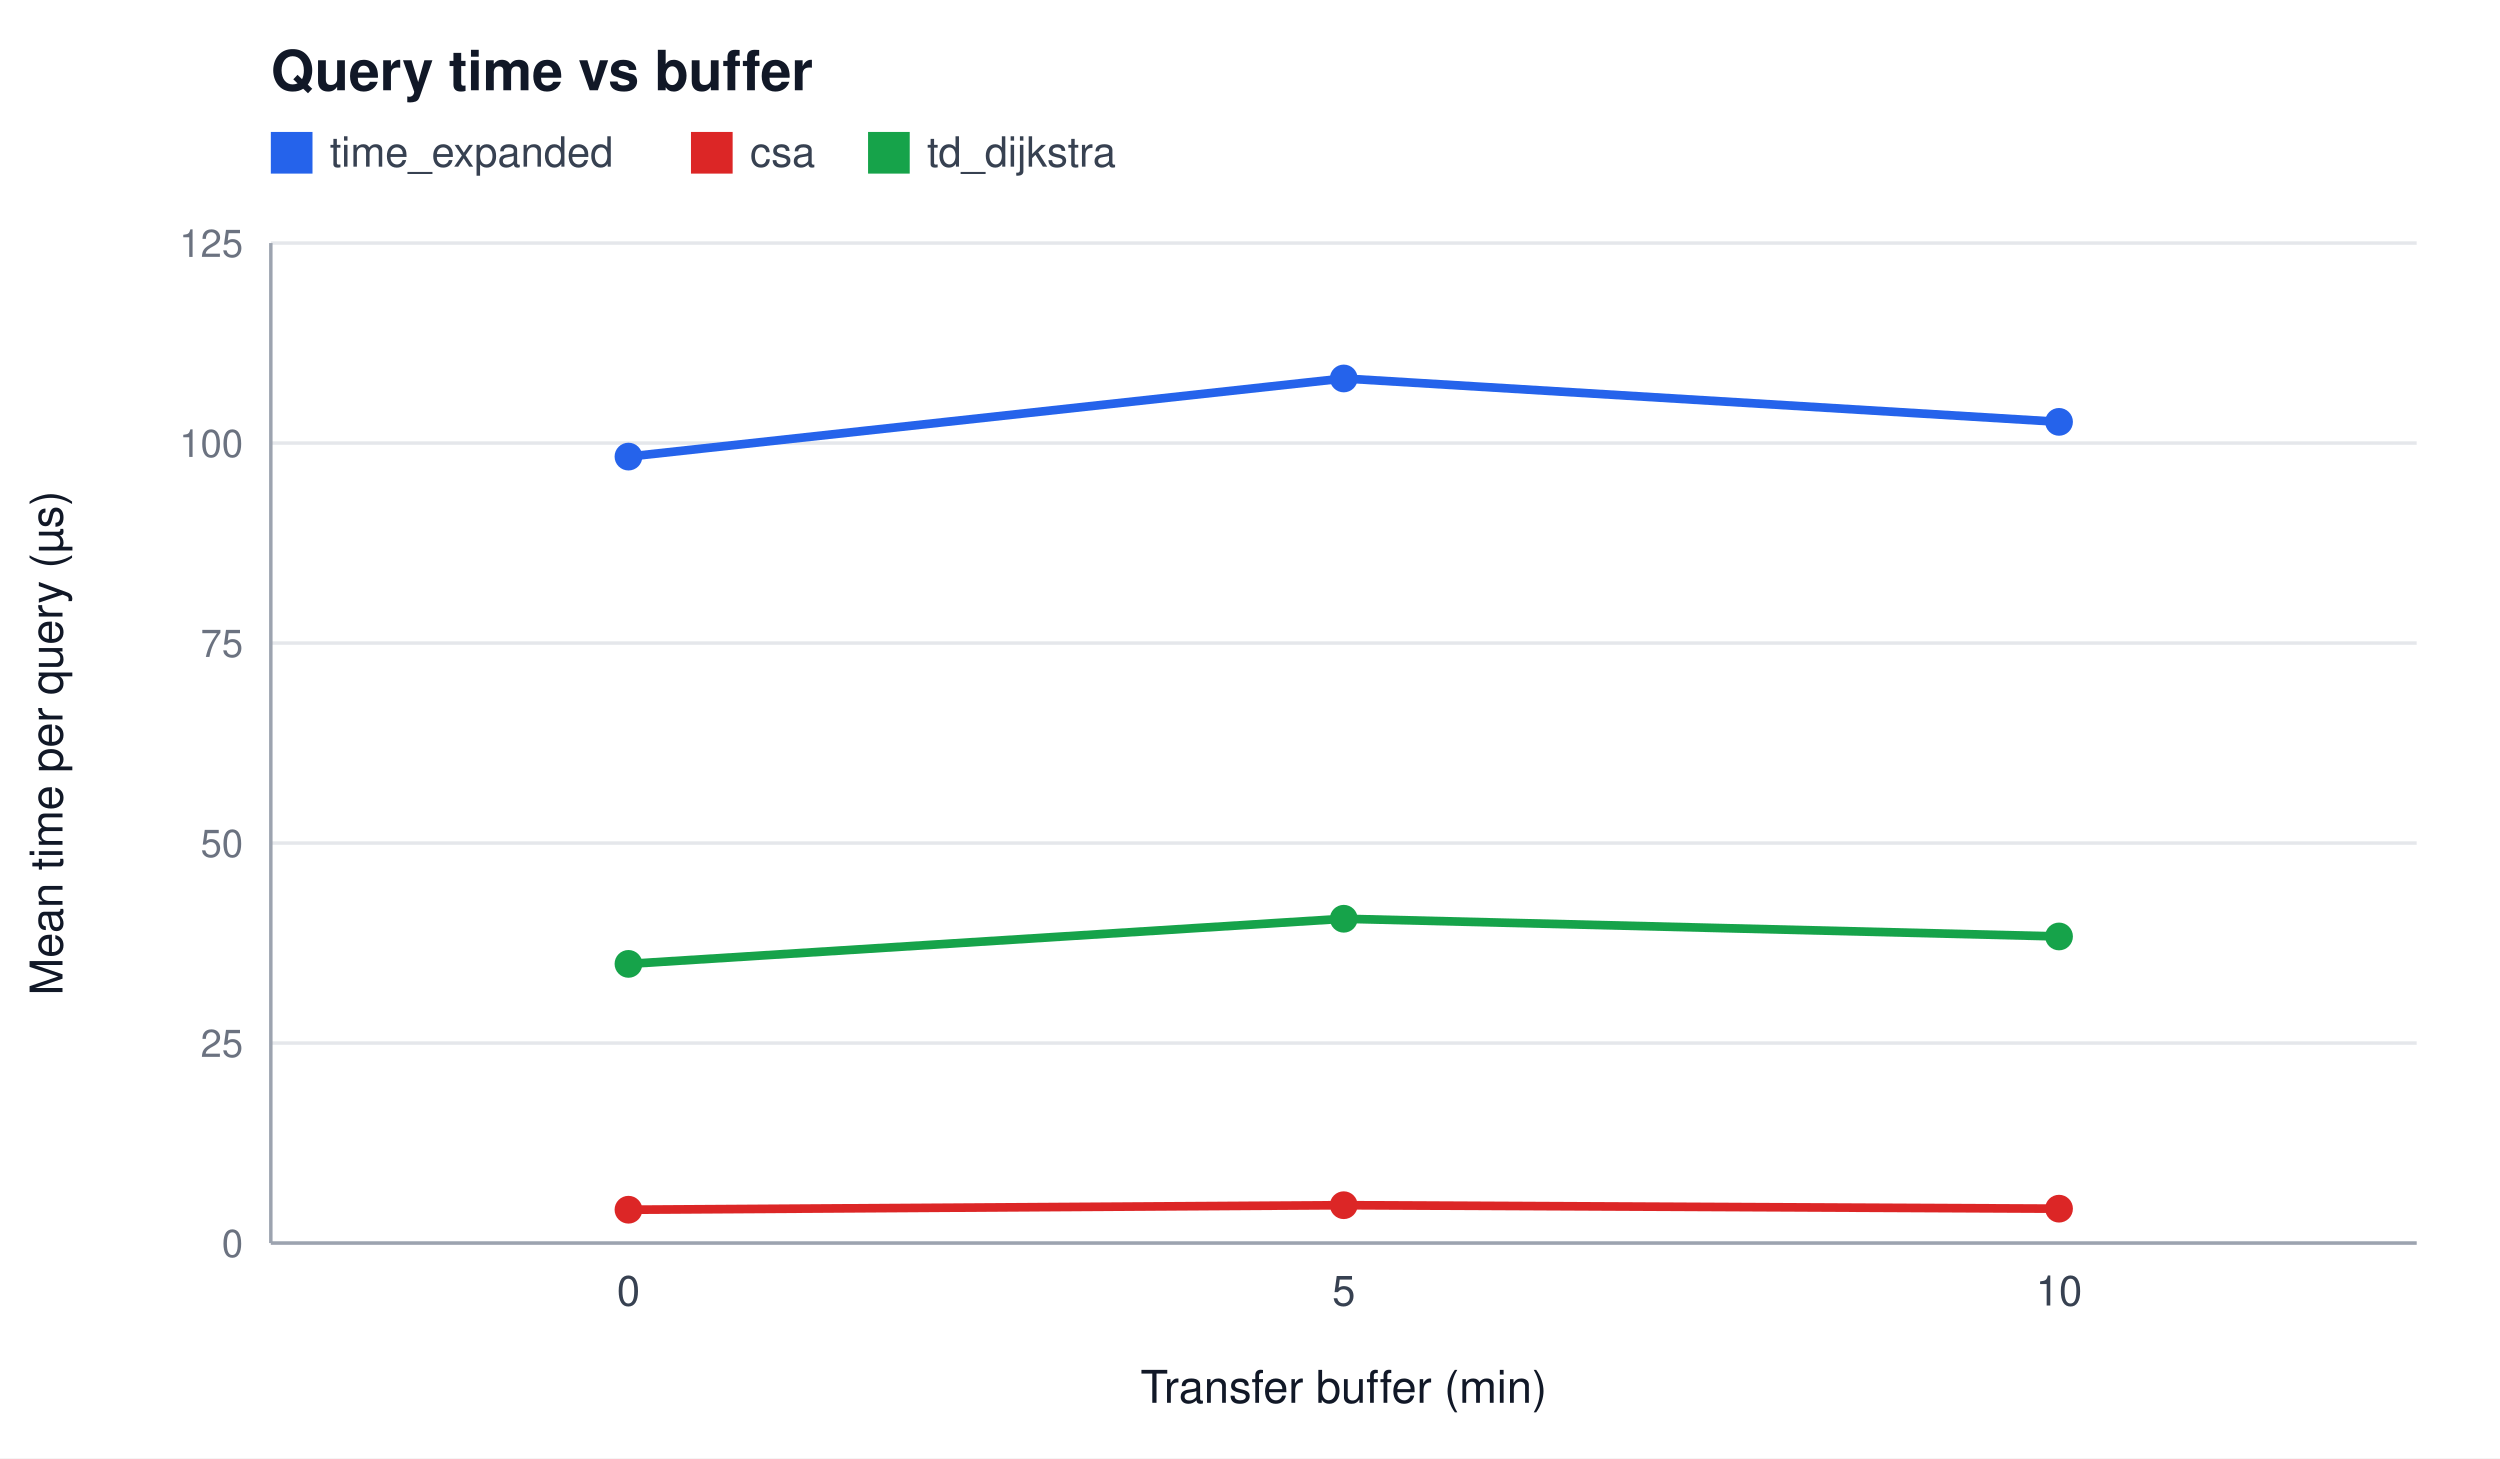
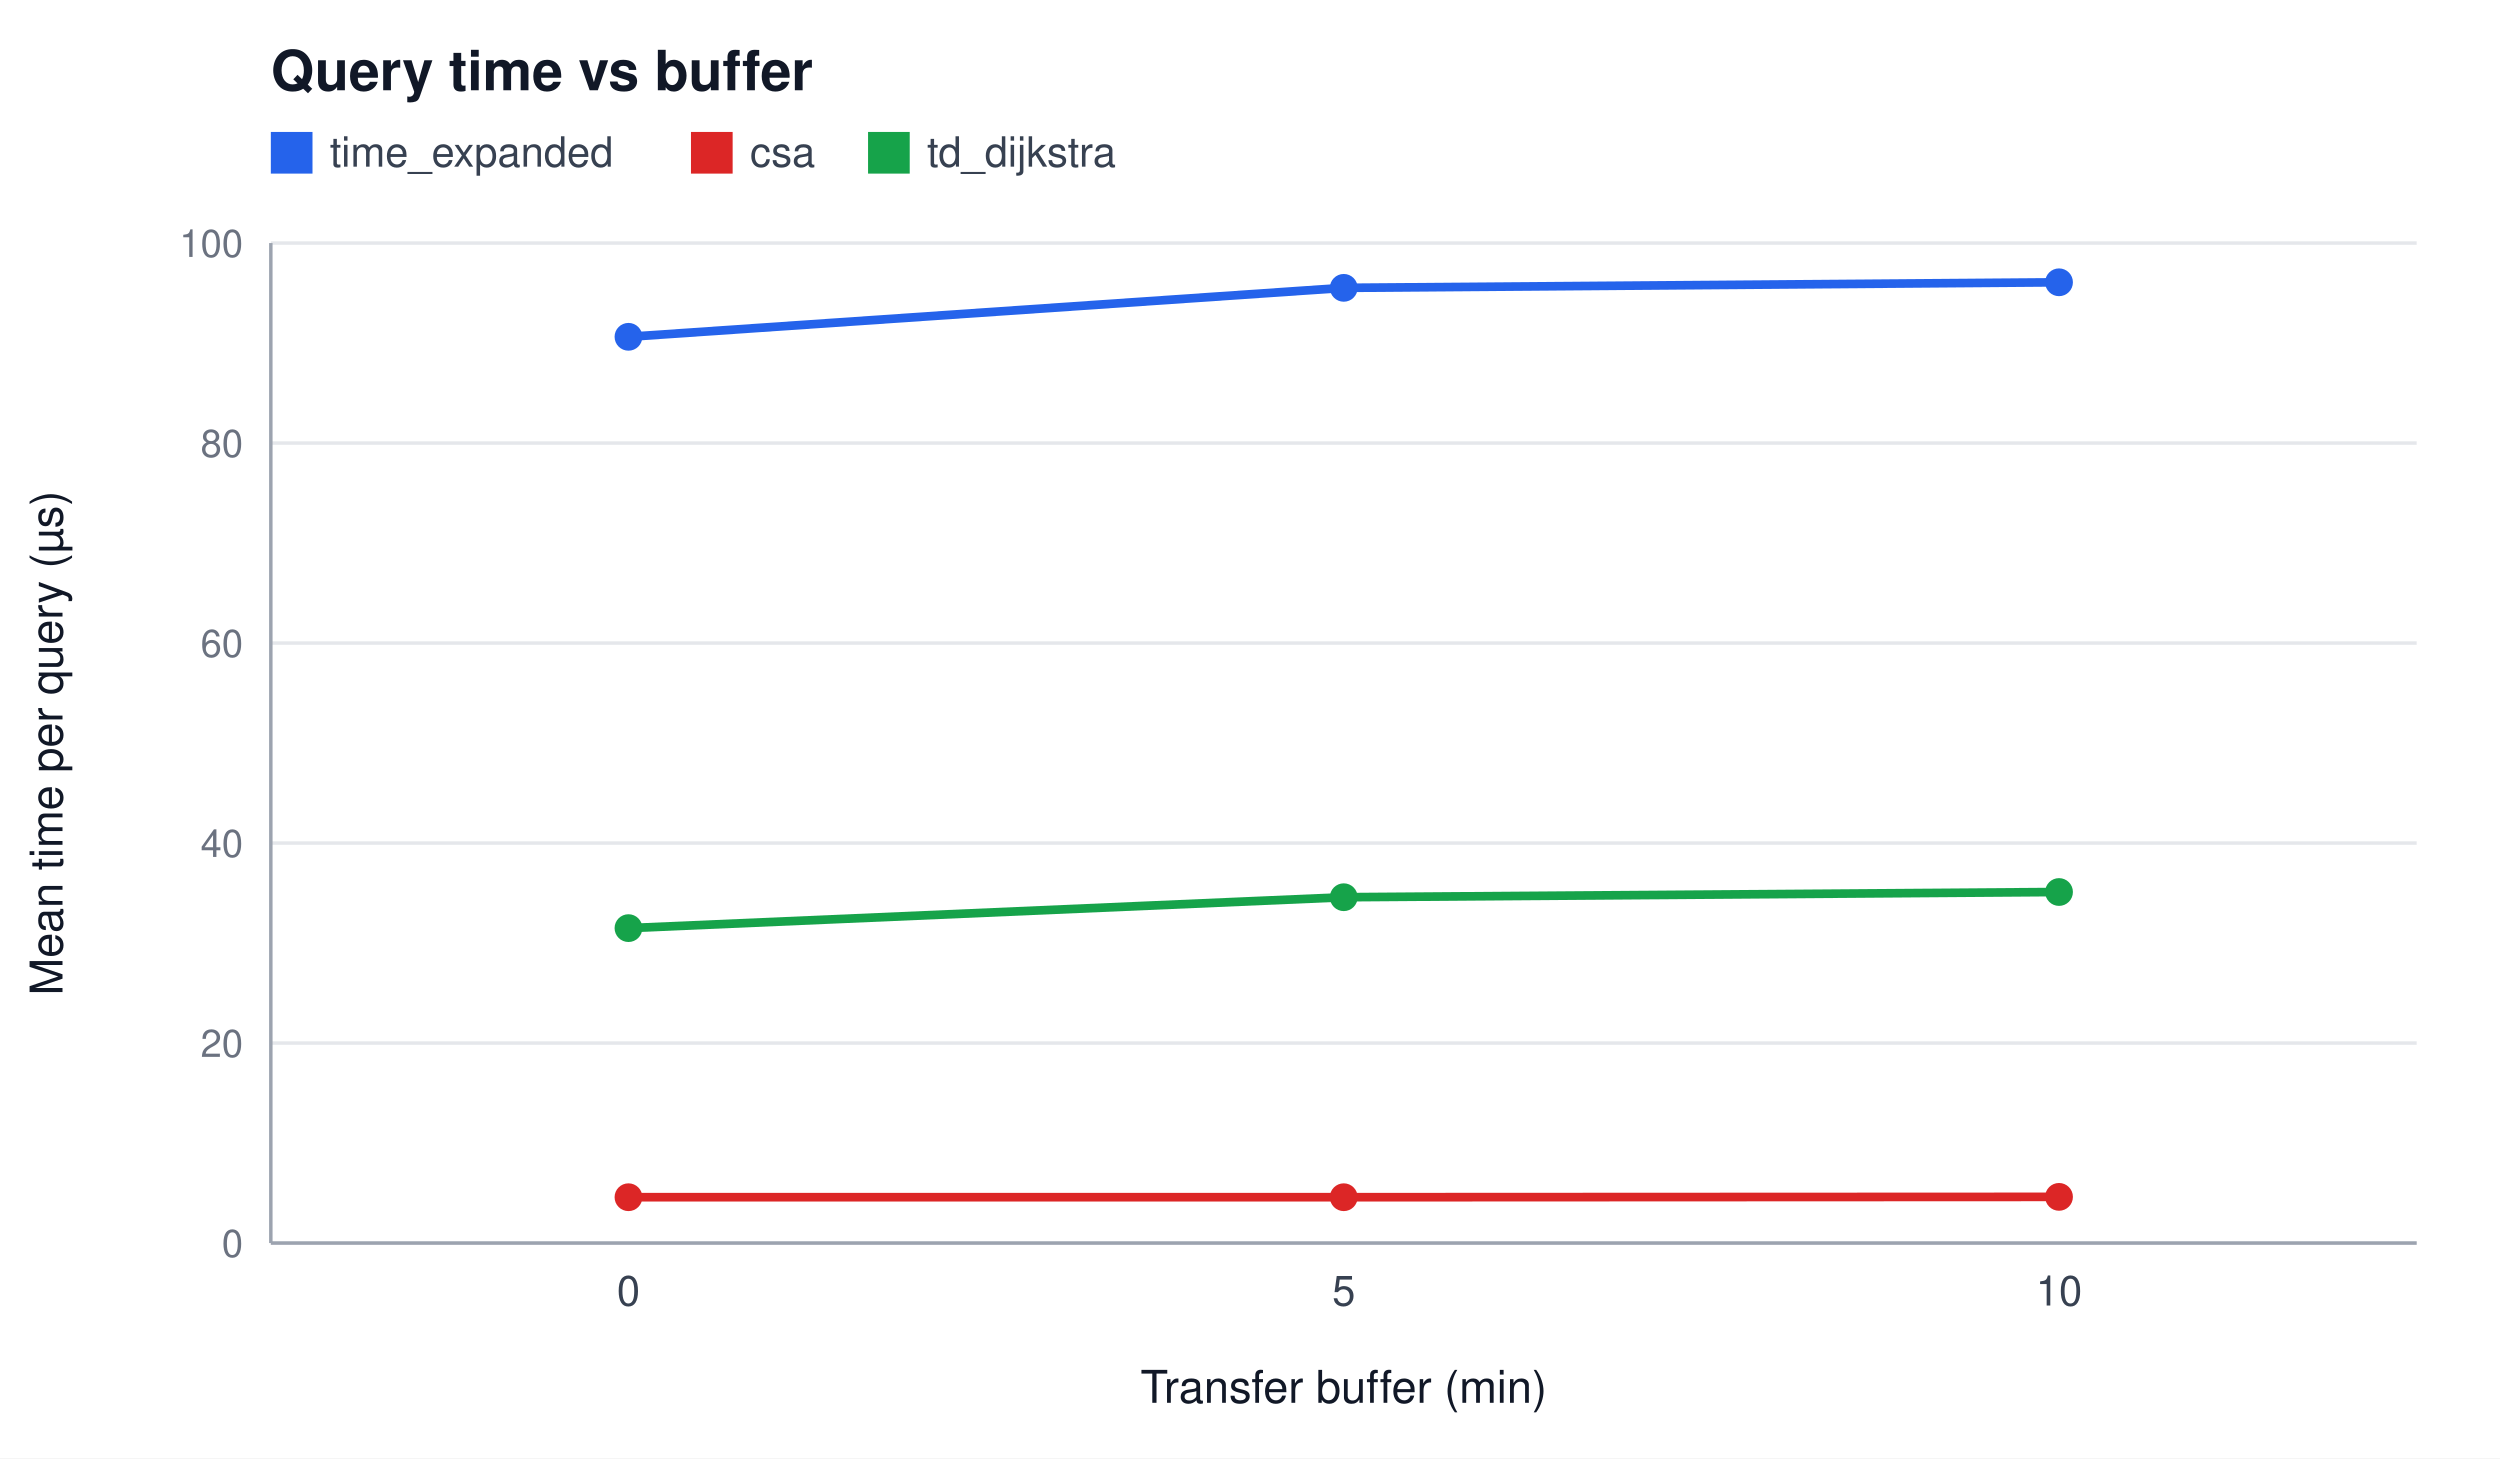
<svg xmlns="http://www.w3.org/2000/svg" width="720" height="420" viewBox="0 0 720 420" font-family="Helvetica, Arial, sans-serif">
  <rect width="100%" height="100%" fill="#ffffff" />
  <text x="78" y="26" font-size="16" font-weight="bold" fill="#111827">Query time vs buffer</text>
  <rect x="78.0" y="38" width="12" height="12" fill="#2563eb" />
  <text x="95.0" y="48" font-size="12" fill="#374151">time_expanded</text>
  <rect x="199.0" y="38" width="12" height="12" fill="#dc2626" />
  <text x="216.0" y="48" font-size="12" fill="#374151">csa</text>
  <rect x="250.0" y="38" width="12" height="12" fill="#16a34a" />
  <text x="267.0" y="48" font-size="12" fill="#374151">td_dijkstra</text>
  <line x1="78" x2="696" y1="358.0" y2="358.0" stroke="#e5e7eb" />
  <text x="70" y="362.0" text-anchor="end" font-size="11" fill="#6b7280">0</text>
  <line x1="78" x2="696" y1="300.4" y2="300.4" stroke="#e5e7eb" />
-   <text x="70" y="304.4" text-anchor="end" font-size="11" fill="#6b7280">25</text>
+   <text x="70" y="304.4" text-anchor="end" font-size="11" fill="#6b7280">20</text>
  <line x1="78" x2="696" y1="242.8" y2="242.8" stroke="#e5e7eb" />
-   <text x="70" y="246.8" text-anchor="end" font-size="11" fill="#6b7280">50</text>
+   <text x="70" y="246.8" text-anchor="end" font-size="11" fill="#6b7280">40</text>
  <line x1="78" x2="696" y1="185.2" y2="185.2" stroke="#e5e7eb" />
-   <text x="70" y="189.2" text-anchor="end" font-size="11" fill="#6b7280">75</text>
+   <text x="70" y="189.2" text-anchor="end" font-size="11" fill="#6b7280">60</text>
  <line x1="78" x2="696" y1="127.6" y2="127.6" stroke="#e5e7eb" />
-   <text x="70" y="131.6" text-anchor="end" font-size="11" fill="#6b7280">100</text>
+   <text x="70" y="131.6" text-anchor="end" font-size="11" fill="#6b7280">80</text>
  <line x1="78" x2="696" y1="70.0" y2="70.0" stroke="#e5e7eb" />
-   <text x="70" y="74.0" text-anchor="end" font-size="11" fill="#6b7280">125</text>
+   <text x="70" y="74.0" text-anchor="end" font-size="11" fill="#6b7280">100</text>
  <line x1="78" x2="78" y1="70" y2="358" stroke="#9ca3af" />
  <line x1="78" x2="696" y1="358" y2="358" stroke="#9ca3af" />
  <text x="181.0" y="376" text-anchor="middle" font-size="12" fill="#374151">0</text>
  <text x="387.0" y="376" text-anchor="middle" font-size="12" fill="#374151">5</text>
  <text x="593.0" y="376" text-anchor="middle" font-size="12" fill="#374151">10</text>
  <text x="387" y="404" text-anchor="middle" font-size="13" fill="#111827">Transfer buffer (min)</text>
  <text transform="translate(18,214) rotate(-90)" text-anchor="middle" font-size="13" fill="#111827">Mean time per query (µs)</text>
-   <path d="M181.0,131.5 L387.0,109.0 L593.0,121.5" fill="none" stroke="#2563eb" stroke-width="2.5" />
-   <circle cx="181.0" cy="131.5" r="4" fill="#2563eb" />
-   <circle cx="387.0" cy="109.0" r="4" fill="#2563eb" />
-   <circle cx="593.0" cy="121.5" r="4" fill="#2563eb" />
-   <path d="M181.0,348.4 L387.0,347.1 L593.0,348.1" fill="none" stroke="#dc2626" stroke-width="2.5" />
-   <circle cx="181.0" cy="348.4" r="4" fill="#dc2626" />
-   <circle cx="387.0" cy="347.1" r="4" fill="#dc2626" />
-   <circle cx="593.0" cy="348.1" r="4" fill="#dc2626" />
-   <path d="M181.0,277.6 L387.0,264.6 L593.0,269.7" fill="none" stroke="#16a34a" stroke-width="2.5" />
-   <circle cx="181.0" cy="277.6" r="4" fill="#16a34a" />
-   <circle cx="387.0" cy="264.6" r="4" fill="#16a34a" />
-   <circle cx="593.0" cy="269.7" r="4" fill="#16a34a" />
+   <path d="M181.0,97.0 L387.0,82.9 L593.0,81.3" fill="none" stroke="#2563eb" stroke-width="2.5" />
+   <circle cx="181.0" cy="97.0" r="4" fill="#2563eb" />
+   <circle cx="387.0" cy="82.9" r="4" fill="#2563eb" />
+   <circle cx="593.0" cy="81.3" r="4" fill="#2563eb" />
+   <path d="M181.0,344.8 L387.0,344.8 L593.0,344.7" fill="none" stroke="#dc2626" stroke-width="2.5" />
+   <circle cx="181.0" cy="344.8" r="4" fill="#dc2626" />
+   <circle cx="387.0" cy="344.8" r="4" fill="#dc2626" />
+   <circle cx="593.0" cy="344.7" r="4" fill="#dc2626" />
+   <path d="M181.0,267.3 L387.0,258.4 L593.0,256.9" fill="none" stroke="#16a34a" stroke-width="2.5" />
+   <circle cx="181.0" cy="267.3" r="4" fill="#16a34a" />
+   <circle cx="387.0" cy="258.4" r="4" fill="#16a34a" />
+   <circle cx="593.0" cy="256.9" r="4" fill="#16a34a" />
</svg>
